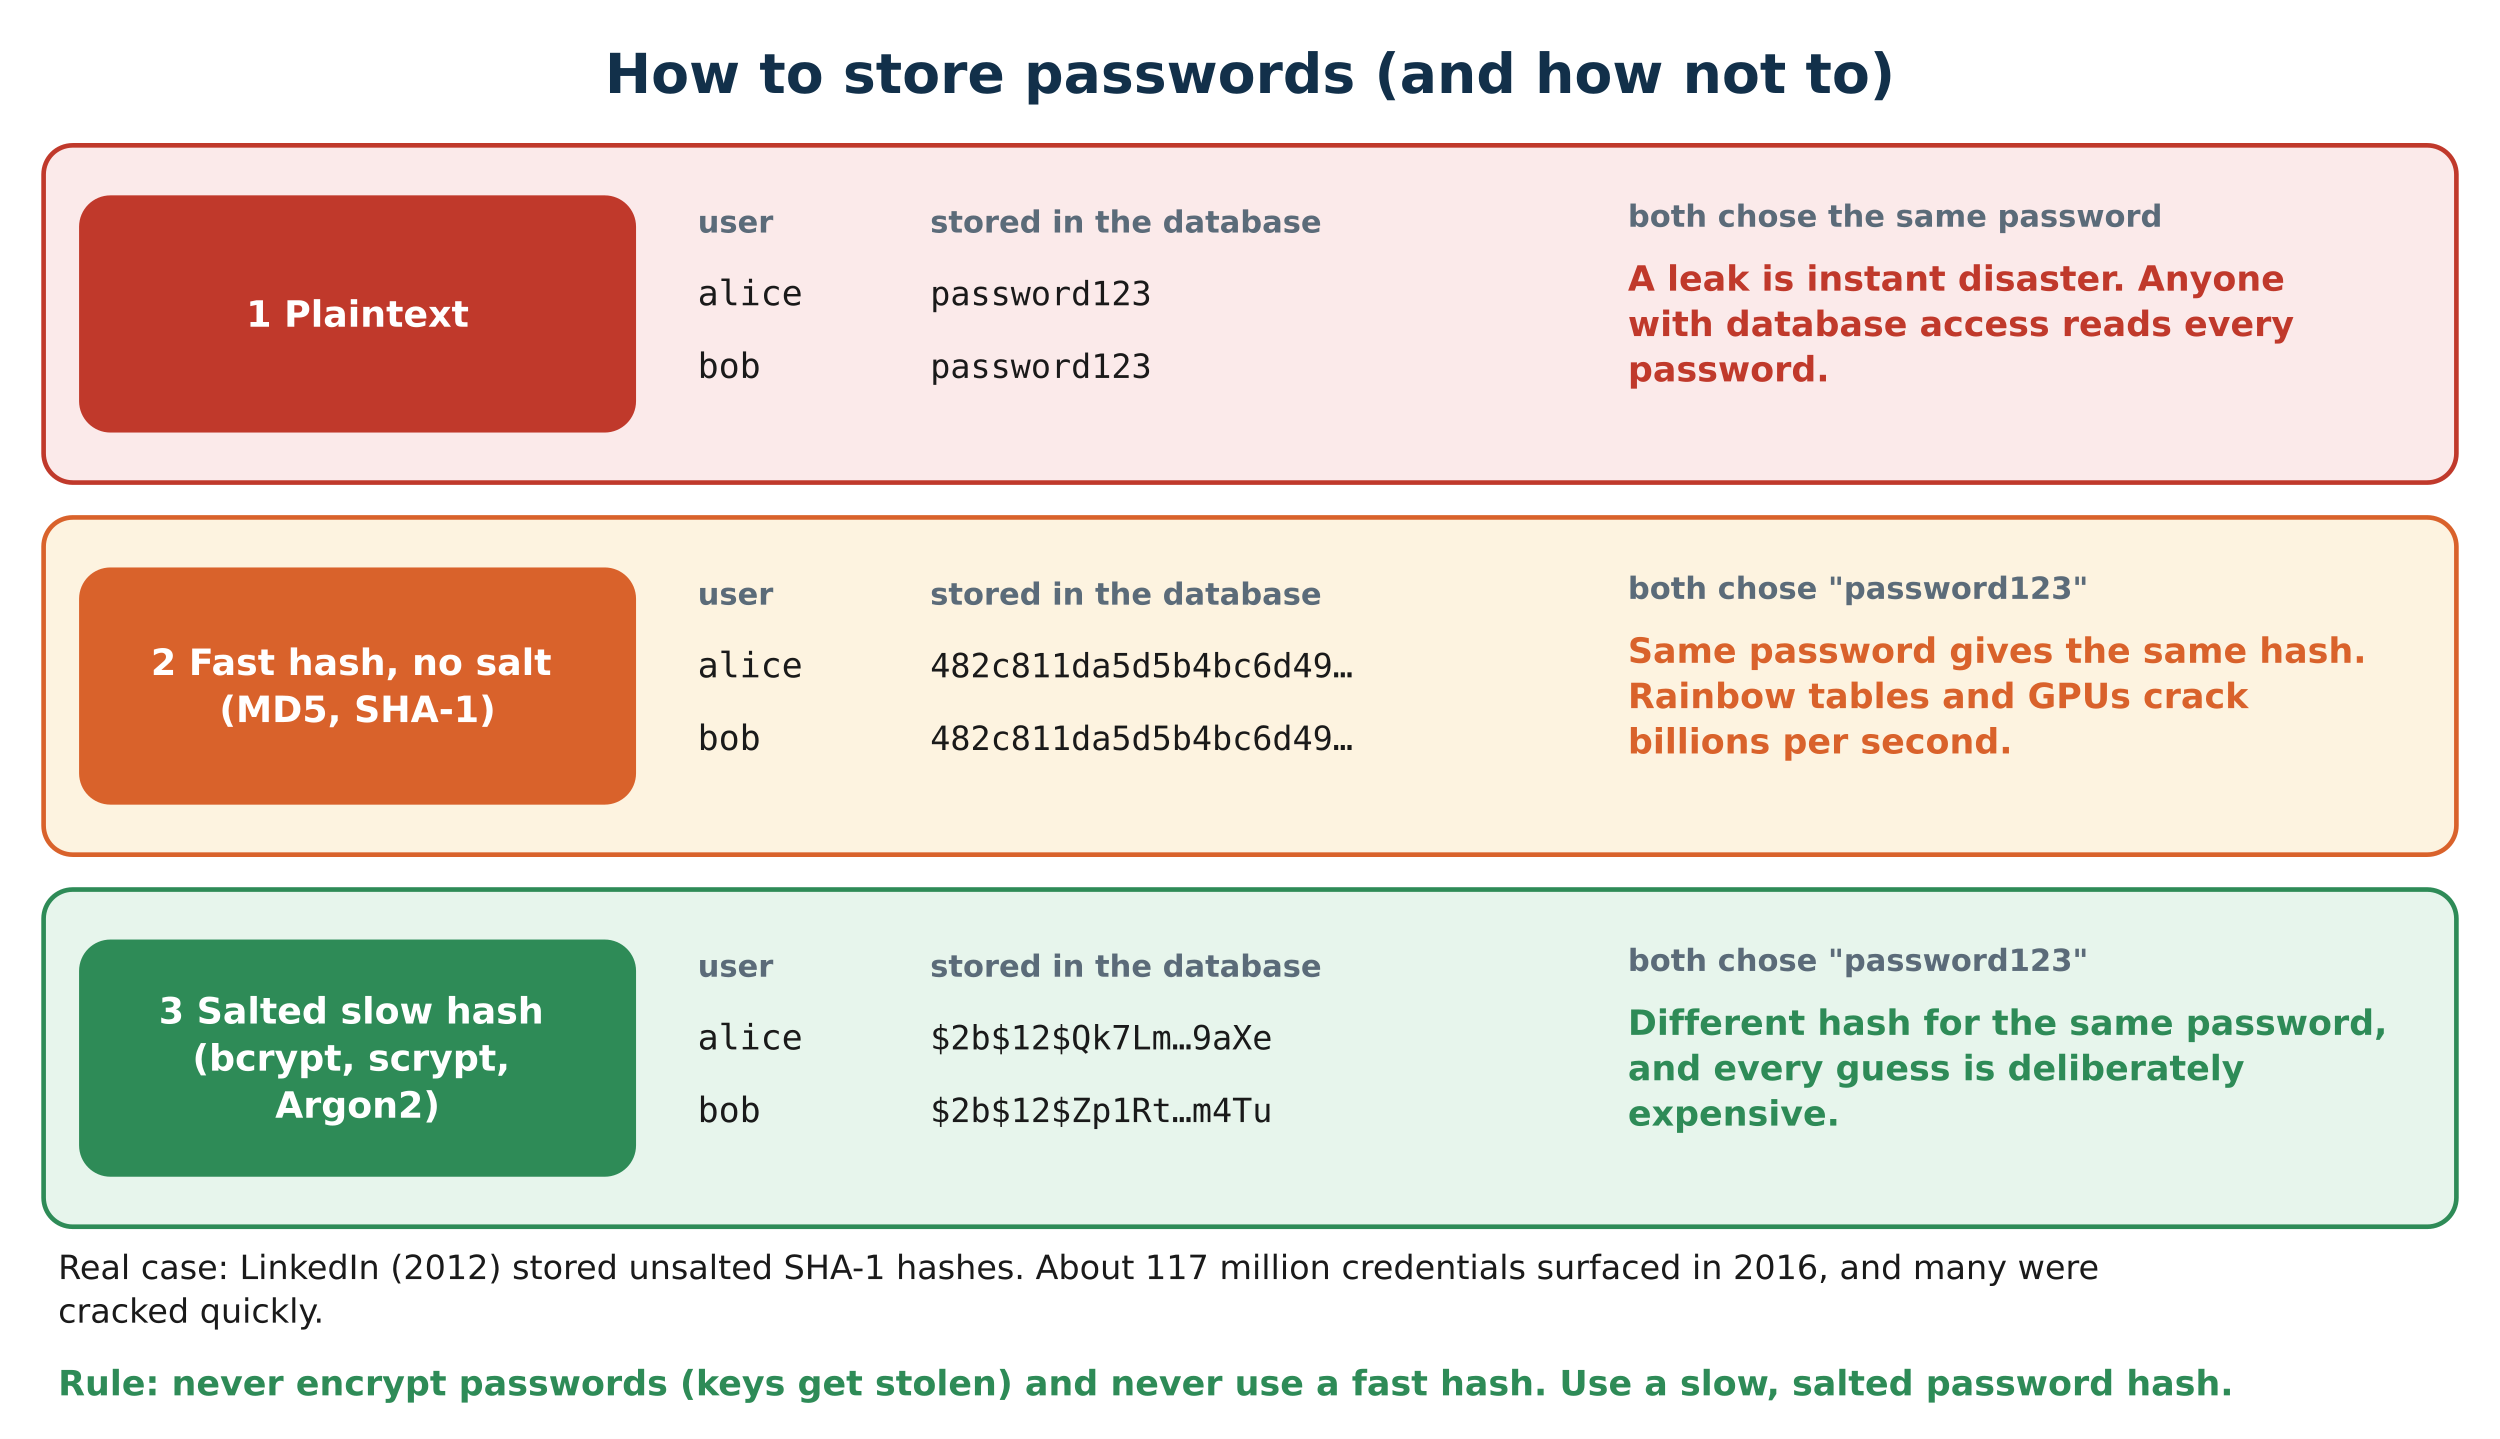
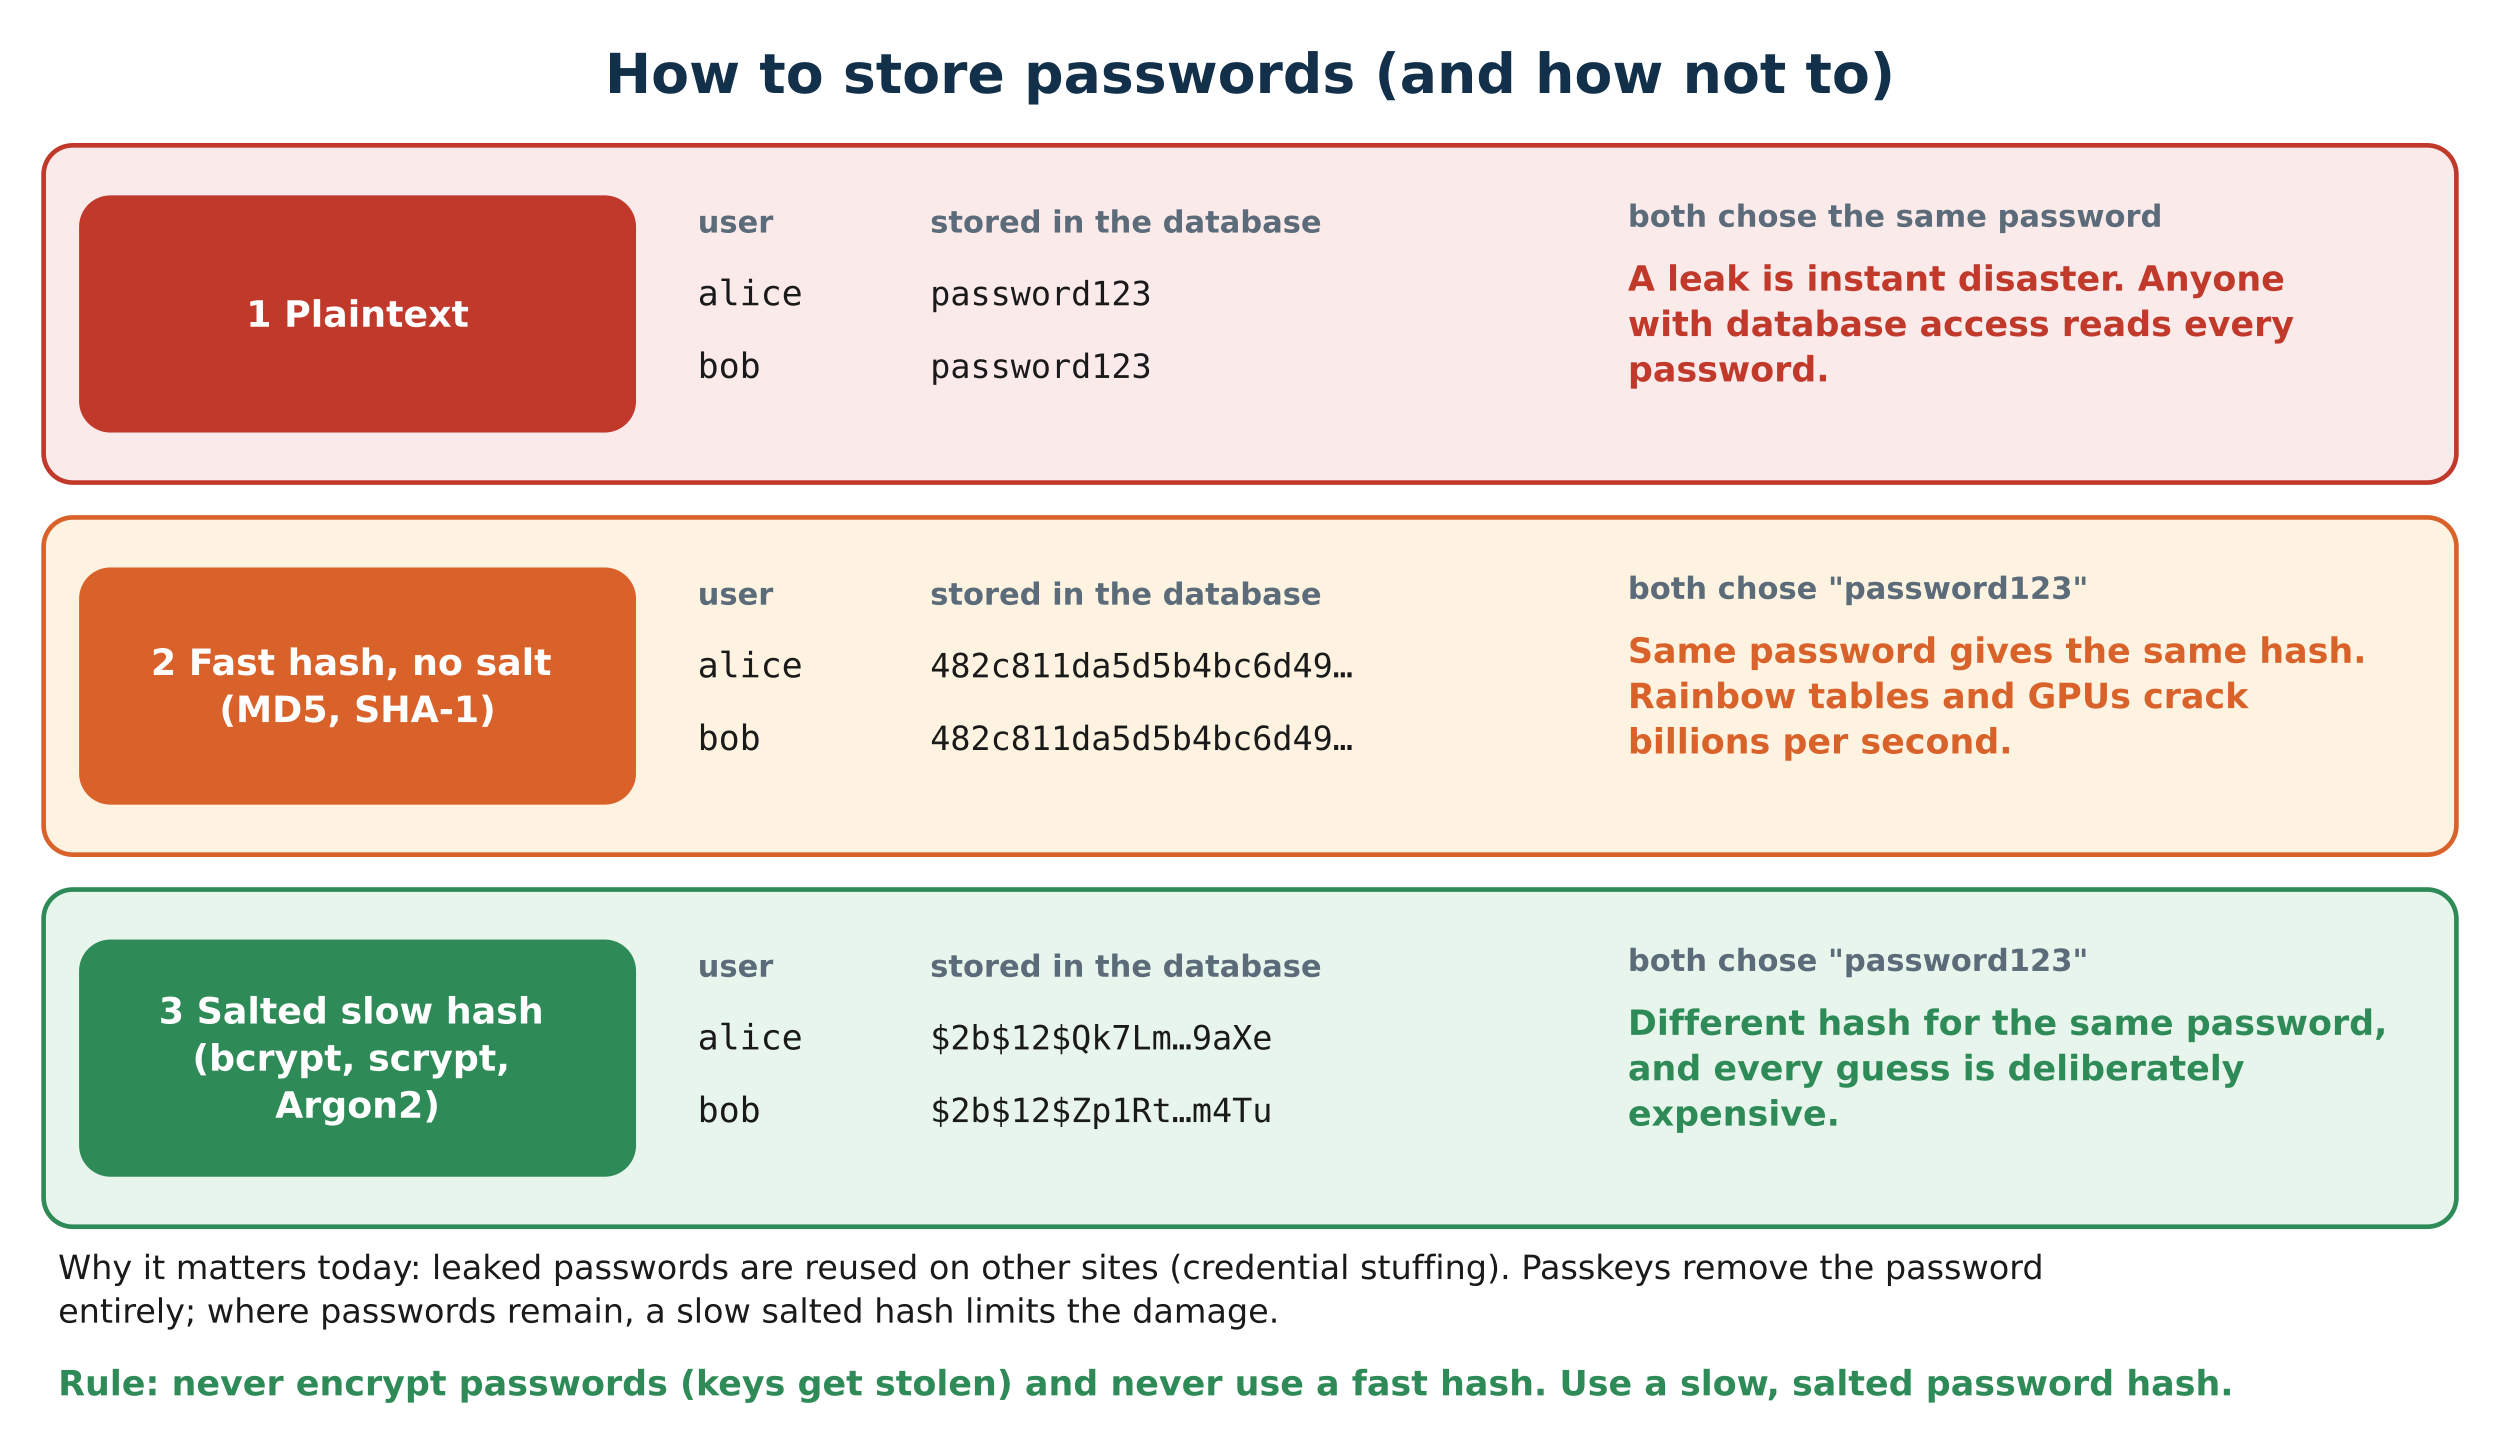
<svg xmlns="http://www.w3.org/2000/svg" viewBox="0 0 860 495" width="860" height="495">
  <rect width="100%" height="100%" fill="#ffffff" />
  <defs />
  <text x="430.0" y="32" font-family="DejaVu Sans, Verdana, Arial, sans-serif" font-size="19" fill="#12304a" font-weight="bold" text-anchor="middle">
    <tspan x="430.0" dy="0">How to store passwords (and how not to)</tspan>
  </text>
  <rect x="15" y="50" width="830" height="116" rx="10" fill="#fbeaea" stroke="#c0392b" stroke-width="1.6" />
  <rect x="28" y="68" width="190" height="80" rx="10" fill="#c0392b" stroke="#c0392b" stroke-width="1.6" />
  <text x="123.0" y="112.4" font-family="DejaVu Sans, Verdana, Arial, sans-serif" font-size="12.5" fill="#ffffff" font-weight="bold" text-anchor="middle">
    <tspan x="123.0" dy="0">1  Plaintext</tspan>
  </text>
  <text x="240" y="80" font-family="DejaVu Sans, Verdana, Arial, sans-serif" font-size="10.5" fill="#5b6b79" font-weight="bold" text-anchor="start">
    <tspan x="240" dy="0">user</tspan>
  </text>
  <text x="320" y="80" font-family="DejaVu Sans, Verdana, Arial, sans-serif" font-size="10.5" fill="#5b6b79" font-weight="bold" text-anchor="start">
    <tspan x="320" dy="0">stored in the database</tspan>
  </text>
  <text x="240" y="105" font-family="DejaVu Sans Mono, Consolas, monospace" font-size="12" fill="#1a1a1a" font-weight="normal" text-anchor="start">
    <tspan x="240" dy="0">alice</tspan>
  </text>
  <text x="320" y="105" font-family="DejaVu Sans Mono, Consolas, monospace" font-size="11.5" fill="#1a1a1a" font-weight="normal" text-anchor="start">
    <tspan x="320" dy="0">password123</tspan>
  </text>
  <text x="240" y="130" font-family="DejaVu Sans Mono, Consolas, monospace" font-size="12" fill="#1a1a1a" font-weight="normal" text-anchor="start">
    <tspan x="240" dy="0">bob</tspan>
  </text>
  <text x="320" y="130" font-family="DejaVu Sans Mono, Consolas, monospace" font-size="11.5" fill="#1a1a1a" font-weight="normal" text-anchor="start">
    <tspan x="320" dy="0">password123</tspan>
  </text>
  <text x="560" y="78" font-family="DejaVu Sans, Verdana, Arial, sans-serif" font-size="10.5" fill="#5b6b79" font-weight="bold" text-anchor="start">
    <tspan x="560" dy="0">both chose the same password</tspan>
  </text>
  <text x="560" y="100" font-family="DejaVu Sans, Verdana, Arial, sans-serif" font-size="12" fill="#c0392b" font-weight="bold" text-anchor="start">
    <tspan x="560" dy="0">A leak is instant disaster. Anyone</tspan>
    <tspan x="560" dy="15.6">with database access reads every</tspan>
    <tspan x="560" dy="15.6">password.</tspan>
  </text>
  <rect x="15" y="178" width="830" height="116" rx="10" fill="#fdf3e0" stroke="#d9622b" stroke-width="1.6" />
  <rect x="28" y="196" width="190" height="80" rx="10" fill="#d9622b" stroke="#d9622b" stroke-width="1.6" />
  <text x="123.0" y="232.2" font-family="DejaVu Sans, Verdana, Arial, sans-serif" font-size="12.5" fill="#ffffff" font-weight="bold" text-anchor="middle">
    <tspan x="123.0" dy="0">2  Fast hash, no salt</tspan>
    <tspan x="123.0" dy="16.2">(MD5, SHA-1)</tspan>
  </text>
  <text x="240" y="208" font-family="DejaVu Sans, Verdana, Arial, sans-serif" font-size="10.5" fill="#5b6b79" font-weight="bold" text-anchor="start">
    <tspan x="240" dy="0">user</tspan>
  </text>
  <text x="320" y="208" font-family="DejaVu Sans, Verdana, Arial, sans-serif" font-size="10.5" fill="#5b6b79" font-weight="bold" text-anchor="start">
    <tspan x="320" dy="0">stored in the database</tspan>
  </text>
  <text x="240" y="233" font-family="DejaVu Sans Mono, Consolas, monospace" font-size="12" fill="#1a1a1a" font-weight="normal" text-anchor="start">
    <tspan x="240" dy="0">alice</tspan>
  </text>
  <text x="320" y="233" font-family="DejaVu Sans Mono, Consolas, monospace" font-size="11.5" fill="#1a1a1a" font-weight="normal" text-anchor="start">
    <tspan x="320" dy="0">482c811da5d5b4bc6d49…</tspan>
  </text>
  <text x="240" y="258" font-family="DejaVu Sans Mono, Consolas, monospace" font-size="12" fill="#1a1a1a" font-weight="normal" text-anchor="start">
    <tspan x="240" dy="0">bob</tspan>
  </text>
  <text x="320" y="258" font-family="DejaVu Sans Mono, Consolas, monospace" font-size="11.5" fill="#1a1a1a" font-weight="normal" text-anchor="start">
    <tspan x="320" dy="0">482c811da5d5b4bc6d49…</tspan>
  </text>
  <text x="560" y="206" font-family="DejaVu Sans, Verdana, Arial, sans-serif" font-size="10.5" fill="#5b6b79" font-weight="bold" text-anchor="start">
    <tspan x="560" dy="0">both chose "password123"</tspan>
  </text>
  <text x="560" y="228" font-family="DejaVu Sans, Verdana, Arial, sans-serif" font-size="12" fill="#d9622b" font-weight="bold" text-anchor="start">
    <tspan x="560" dy="0">Same password gives the same hash.</tspan>
    <tspan x="560" dy="15.6">Rainbow tables and GPUs crack</tspan>
    <tspan x="560" dy="15.6">billions per second.</tspan>
  </text>
  <rect x="15" y="306" width="830" height="116" rx="10" fill="#e7f5ec" stroke="#2e8b57" stroke-width="1.6" />
  <rect x="28" y="324" width="190" height="80" rx="10" fill="#2e8b57" stroke="#2e8b57" stroke-width="1.6" />
  <text x="123.0" y="352.1" font-family="DejaVu Sans, Verdana, Arial, sans-serif" font-size="12.5" fill="#ffffff" font-weight="bold" text-anchor="middle">
    <tspan x="123.0" dy="0">3  Salted slow hash</tspan>
    <tspan x="123.0" dy="16.2">(bcrypt, scrypt,</tspan>
    <tspan x="123.0" dy="16.2">Argon2)</tspan>
  </text>
  <text x="240" y="336" font-family="DejaVu Sans, Verdana, Arial, sans-serif" font-size="10.5" fill="#5b6b79" font-weight="bold" text-anchor="start">
    <tspan x="240" dy="0">user</tspan>
  </text>
  <text x="320" y="336" font-family="DejaVu Sans, Verdana, Arial, sans-serif" font-size="10.5" fill="#5b6b79" font-weight="bold" text-anchor="start">
    <tspan x="320" dy="0">stored in the database</tspan>
  </text>
  <text x="240" y="361" font-family="DejaVu Sans Mono, Consolas, monospace" font-size="12" fill="#1a1a1a" font-weight="normal" text-anchor="start">
    <tspan x="240" dy="0">alice</tspan>
  </text>
  <text x="320" y="361" font-family="DejaVu Sans Mono, Consolas, monospace" font-size="11.5" fill="#1a1a1a" font-weight="normal" text-anchor="start">
    <tspan x="320" dy="0">$2b$12$Qk7Lm…9aXe</tspan>
  </text>
  <text x="240" y="386" font-family="DejaVu Sans Mono, Consolas, monospace" font-size="12" fill="#1a1a1a" font-weight="normal" text-anchor="start">
    <tspan x="240" dy="0">bob</tspan>
  </text>
  <text x="320" y="386" font-family="DejaVu Sans Mono, Consolas, monospace" font-size="11.5" fill="#1a1a1a" font-weight="normal" text-anchor="start">
    <tspan x="320" dy="0">$2b$12$Zp1Rt…m4Tu</tspan>
  </text>
  <text x="560" y="334" font-family="DejaVu Sans, Verdana, Arial, sans-serif" font-size="10.5" fill="#5b6b79" font-weight="bold" text-anchor="start">
    <tspan x="560" dy="0">both chose "password123"</tspan>
  </text>
  <text x="560" y="356" font-family="DejaVu Sans, Verdana, Arial, sans-serif" font-size="12" fill="#2e8b57" font-weight="bold" text-anchor="start">
    <tspan x="560" dy="0">Different hash for the same password,</tspan>
    <tspan x="560" dy="15.6">and every guess is deliberately</tspan>
    <tspan x="560" dy="15.6">expensive.</tspan>
  </text>
  <text x="20" y="440" font-family="DejaVu Sans, Verdana, Arial, sans-serif" font-size="11.5" fill="#1a1a1a" font-weight="normal" text-anchor="start">
-     <tspan x="20" dy="0">Real case: LinkedIn (2012) stored unsalted SHA-1 hashes. About 117 million credentials surfaced in 2016, and many were</tspan>
-     <tspan x="20" dy="15.0">cracked quickly.</tspan>
+     <tspan x="20" dy="0">Why it matters today: leaked passwords are reused on other sites (credential stuffing). Passkeys remove the password</tspan>
+     <tspan x="20" dy="15.0">entirely; where passwords remain, a slow salted hash limits the damage.</tspan>
  </text>
  <text x="20" y="480" font-family="DejaVu Sans, Verdana, Arial, sans-serif" font-size="12" fill="#2e8b57" font-weight="bold" text-anchor="start">
    <tspan x="20" dy="0">Rule: never encrypt passwords (keys get stolen) and never use a fast hash. Use a slow, salted password hash.</tspan>
  </text>
</svg>
